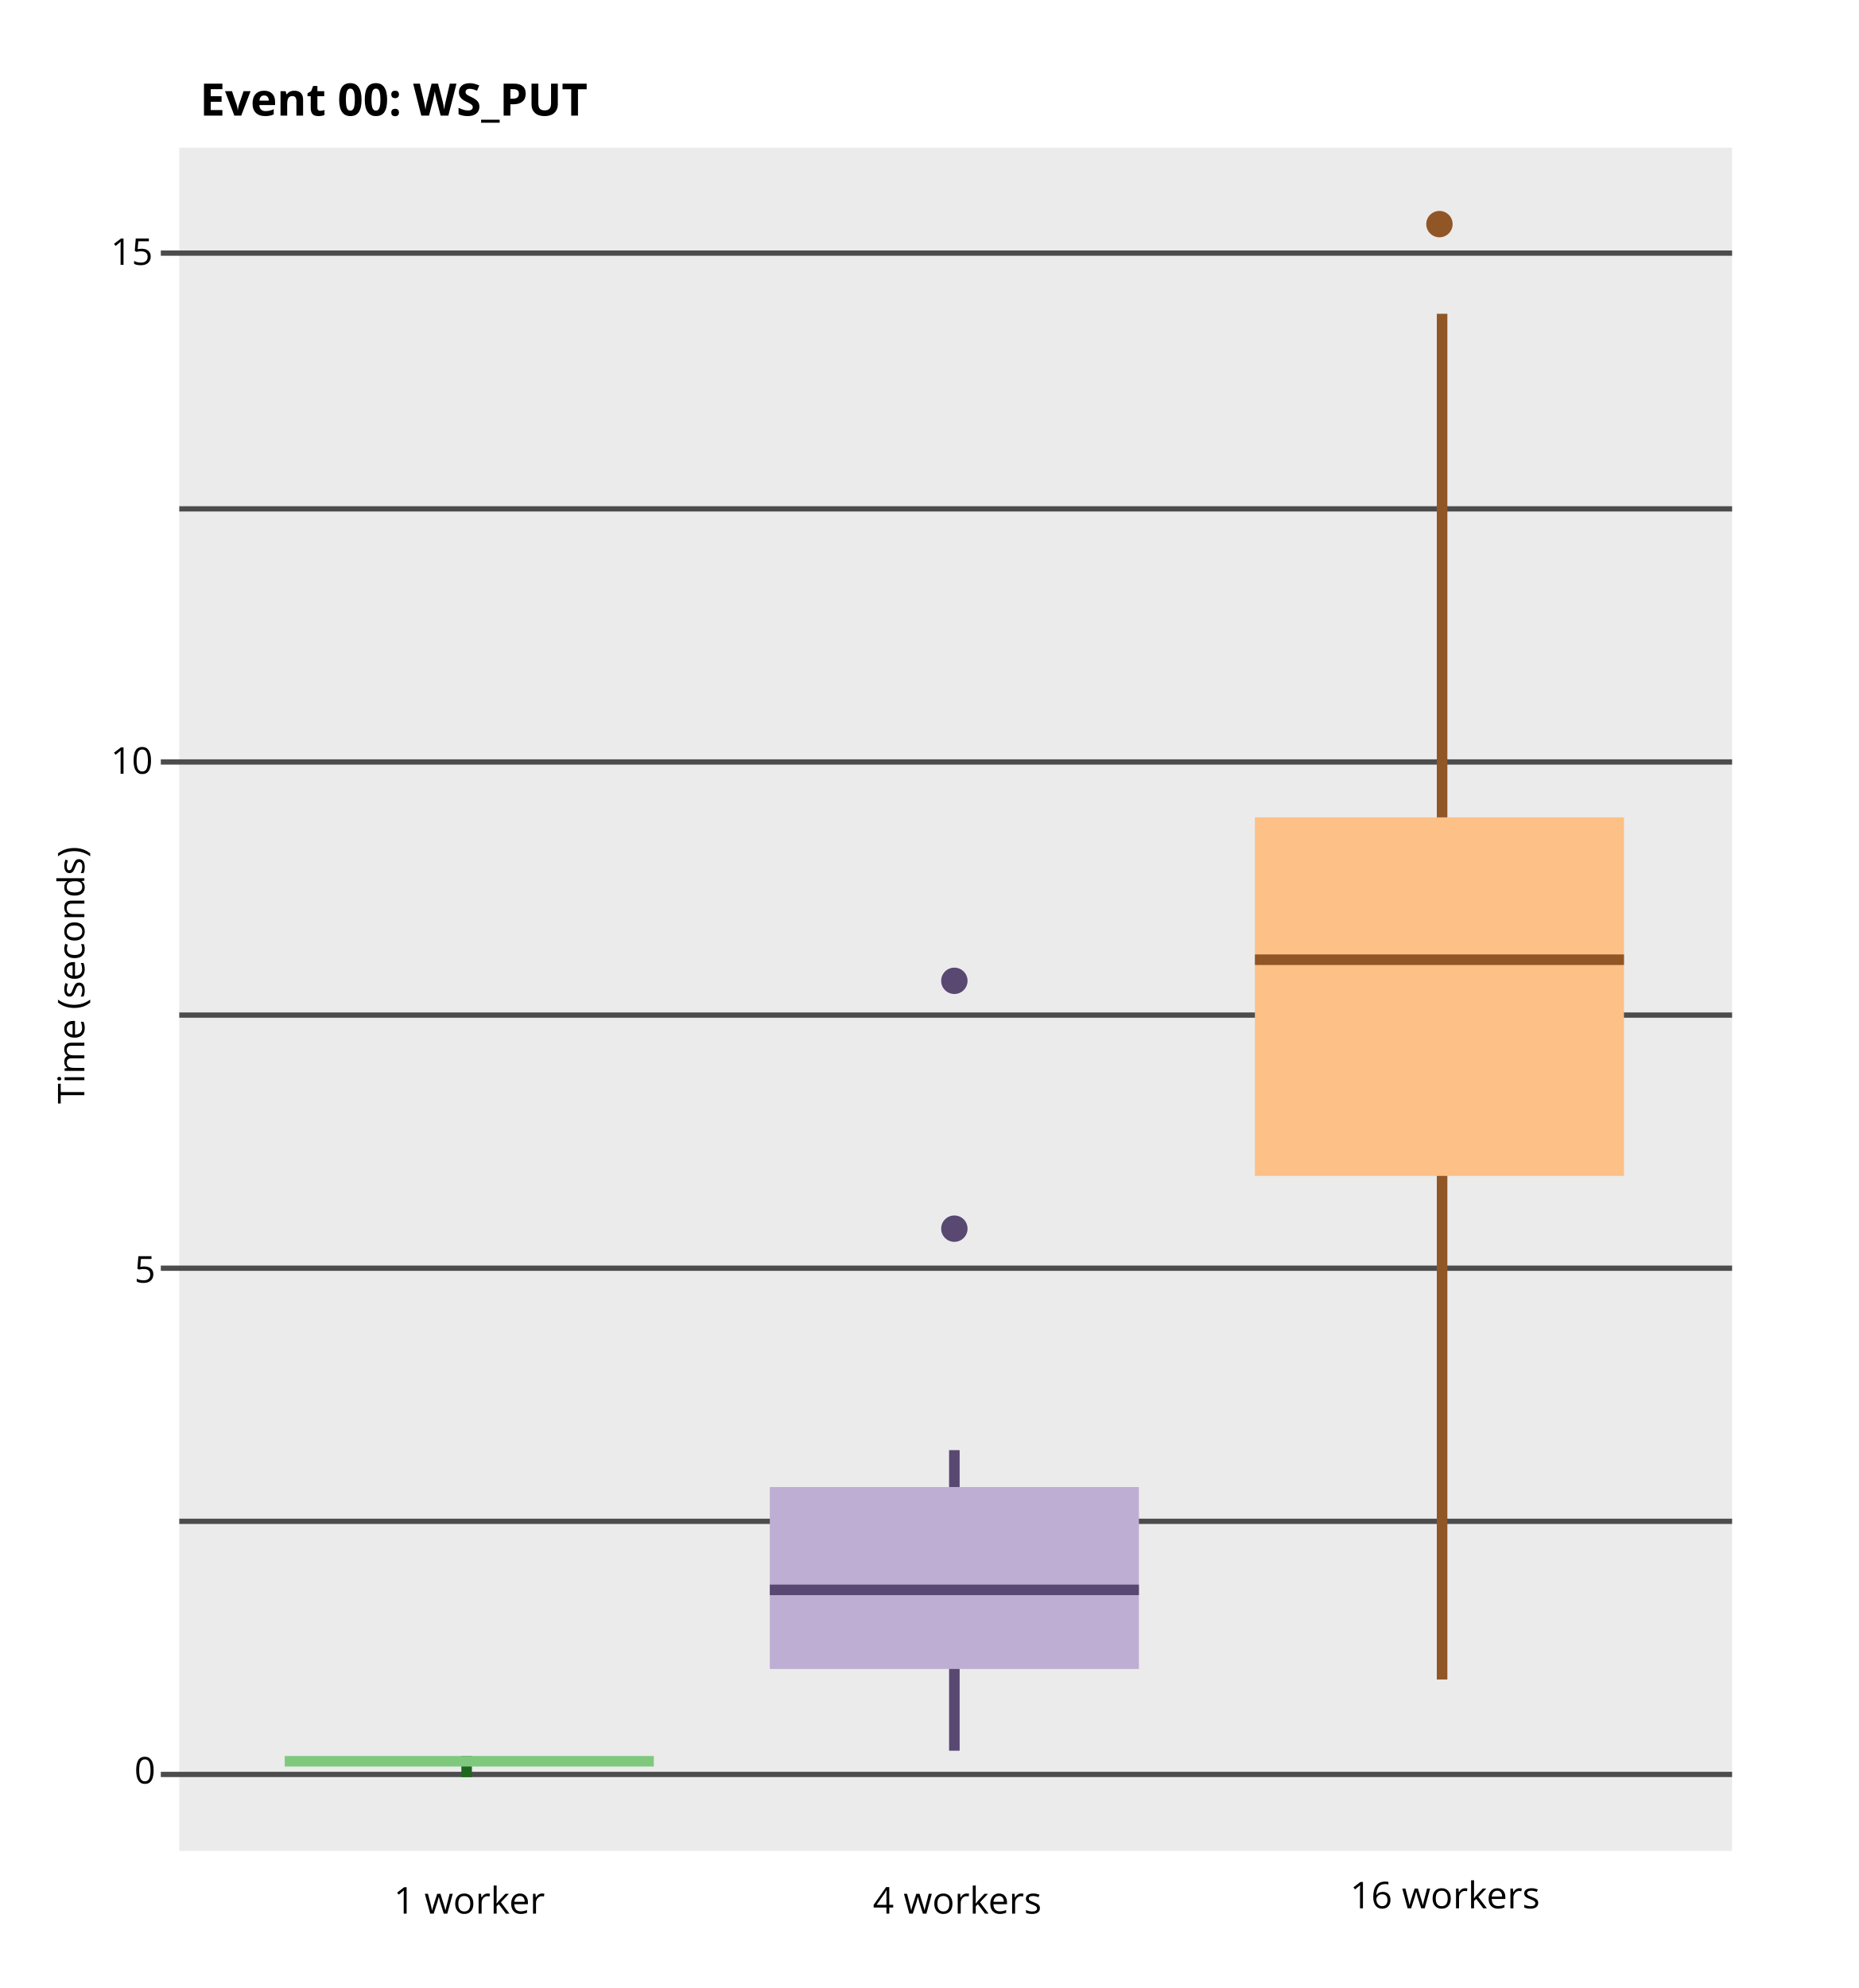
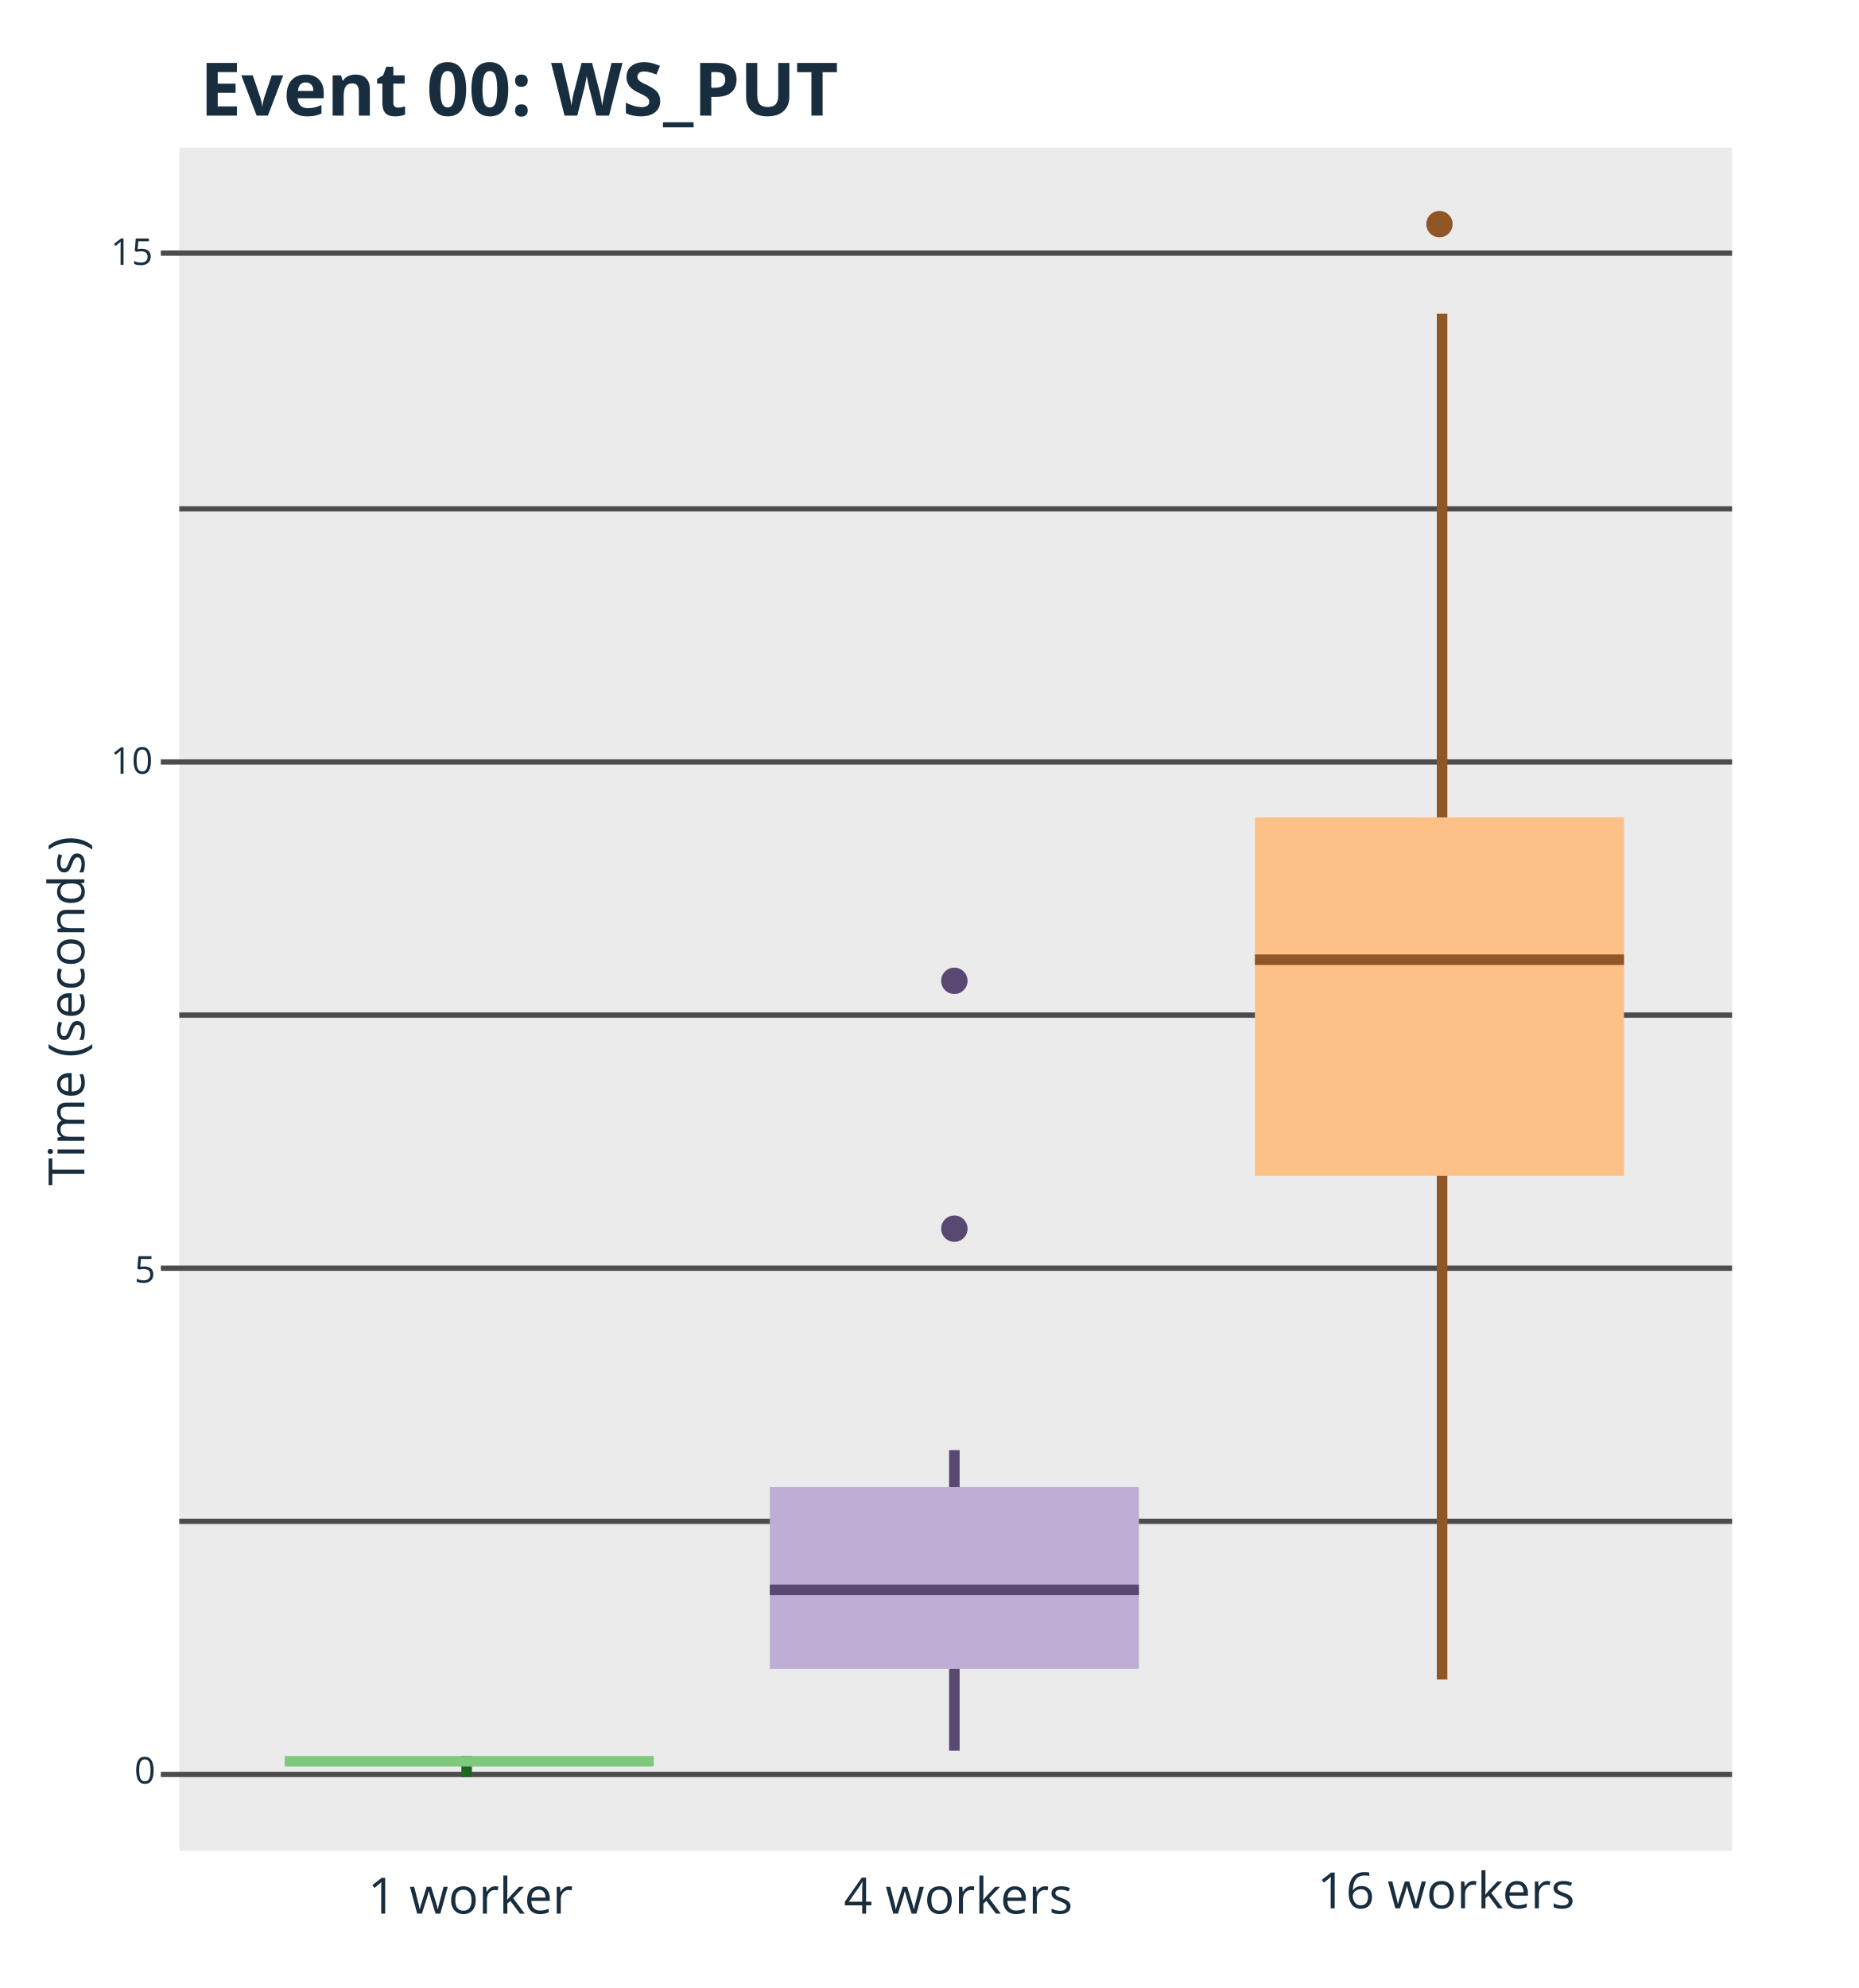
<svg xmlns="http://www.w3.org/2000/svg" viewBox="0 0 705 754">
  <defs>
-     <style>.cls-1{fill:#ebebeb;}.cls-2,.cls-5,.cls-6,.cls-7{fill:none;stroke-miterlimit:10;}.cls-2{stroke:#4c4c4c;stroke-width:2px;}.cls-3{font-size:14px;font-family:OpenSans-Light, Open Sans;}.cls-4{font-size:17px;font-family:OpenSans-Semibold, Open Sans;font-weight:700;}.cls-5{stroke:#584872;}.cls-5,.cls-6,.cls-7{stroke-width:4px;}.cls-6{stroke:#1d681d;}.cls-7{stroke:#915626;}.cls-8{fill:#fdc086;}.cls-9{fill:#beaed4;}.cls-10{fill:#584872;}.cls-11{fill:#915626;}.cls-12{fill:#7fc97f;}</style>
+     <style>.cls-1{fill:#ebebeb;}.cls-2,.cls-6,.cls-7,.cls-8{fill:none;stroke-miterlimit:10;}.cls-2{stroke:#4c4c4c;stroke-width:2px;}.cls-3{font-size:14px;}.cls-3,.cls-4,.cls-5{fill:#182e3f;}.cls-3,.cls-4{font-family:OpenSans-Light, Open Sans;}.cls-4{font-size:19px;}.cls-5{font-size:28px;font-family:OpenSans-Semibold, Open Sans;font-weight:700;}.cls-6{stroke:#584872;}.cls-6,.cls-7,.cls-8{stroke-width:4px;}.cls-7{stroke:#1d681d;}.cls-8{stroke:#915626;}.cls-9{fill:#fdc086;}.cls-10{fill:#beaed4;}.cls-11{fill:#584872;}.cls-12{fill:#915626;}.cls-13{fill:#7fc97f;}</style>
  </defs>
  <g id="axes_and_marks-2" data-name="axes and marks">
    <rect class="cls-1" x="68" y="56" width="589" height="646" />
    <line class="cls-2" x1="61" y1="96" x2="657" y2="96" />
    <line class="cls-2" x1="68" y1="193" x2="657" y2="193" />
    <line class="cls-2" x1="68" y1="385" x2="657" y2="385" />
    <line class="cls-2" x1="68" y1="577" x2="657" y2="577" />
    <line class="cls-2" x1="61" y1="289" x2="657" y2="289" />
    <line class="cls-2" x1="61" y1="481" x2="657" y2="481" />
    <line class="cls-2" x1="61" y1="673" x2="657" y2="673" />
    <text class="cls-3" transform="translate(50.96 676.45)">0</text>
    <text class="cls-3" transform="translate(50.96 486.45)">5</text>
    <text class="cls-3" transform="translate(41.96 293.45)">10</text>
    <text class="cls-3" transform="translate(41.96 100.45)">15</text>
-     <text class="cls-3" transform="translate(32 418.65) rotate(-90)">Time (seconds)</text>
-     <text class="cls-3" transform="translate(149.35 725.78)">1 worker</text>
-     <text class="cls-3" transform="translate(331.08 725.78)">4 workers</text>
-     <text class="cls-3" transform="translate(512.09 723.78)">16 workers</text>
-     <text class="cls-4" transform="translate(75.84 43.86)">Event 00: WS_PUT</text>
+     <text class="cls-4" transform="translate(32 449.65) rotate(-90)">Time (seconds)</text>
+     <text class="cls-4" transform="translate(139.47 725.78)">1 worker</text>
+     <text class="cls-4" transform="translate(320.04 725.78)">4 workers</text>
+     <text class="cls-4" transform="translate(499.62 723.78)">16 workers</text>
+     <text class="cls-5" transform="translate(75.84 43.86)">Event 00: WS_PUT</text>
  </g>
  <g id="boxes_and_dots" data-name="boxes and dots">
-     <line class="cls-5" x1="362" y1="550" x2="362" y2="664" />
-     <line class="cls-6" x1="177" y1="666" x2="177" y2="674" />
-     <line class="cls-7" x1="547" y1="119" x2="547" y2="637" />
-     <rect class="cls-8" x="476" y="310" width="140" height="136" />
-     <rect class="cls-9" x="292" y="564" width="140" height="69" />
-     <rect class="cls-10" x="292" y="601" width="140" height="4" />
-     <rect class="cls-11" x="476" y="362" width="140" height="4" />
-     <rect class="cls-12" x="108" y="666" width="140" height="4" />
-     <circle class="cls-11" cx="546" cy="85" r="5" />
-     <circle class="cls-10" cx="362" cy="372" r="5" />
-     <circle class="cls-10" cx="362" cy="466" r="5" />
+     <line class="cls-6" x1="362" y1="550" x2="362" y2="664" />
+     <line class="cls-7" x1="177" y1="666" x2="177" y2="674" />
+     <line class="cls-8" x1="547" y1="119" x2="547" y2="637" />
+     <rect class="cls-9" x="476" y="310" width="140" height="136" />
+     <rect class="cls-10" x="292" y="564" width="140" height="69" />
+     <rect class="cls-11" x="292" y="601" width="140" height="4" />
+     <rect class="cls-12" x="476" y="362" width="140" height="4" />
+     <rect class="cls-13" x="108" y="666" width="140" height="4" />
+     <circle class="cls-12" cx="546" cy="85" r="5" />
+     <circle class="cls-11" cx="362" cy="372" r="5" />
+     <circle class="cls-11" cx="362" cy="466" r="5" />
  </g>
</svg>
